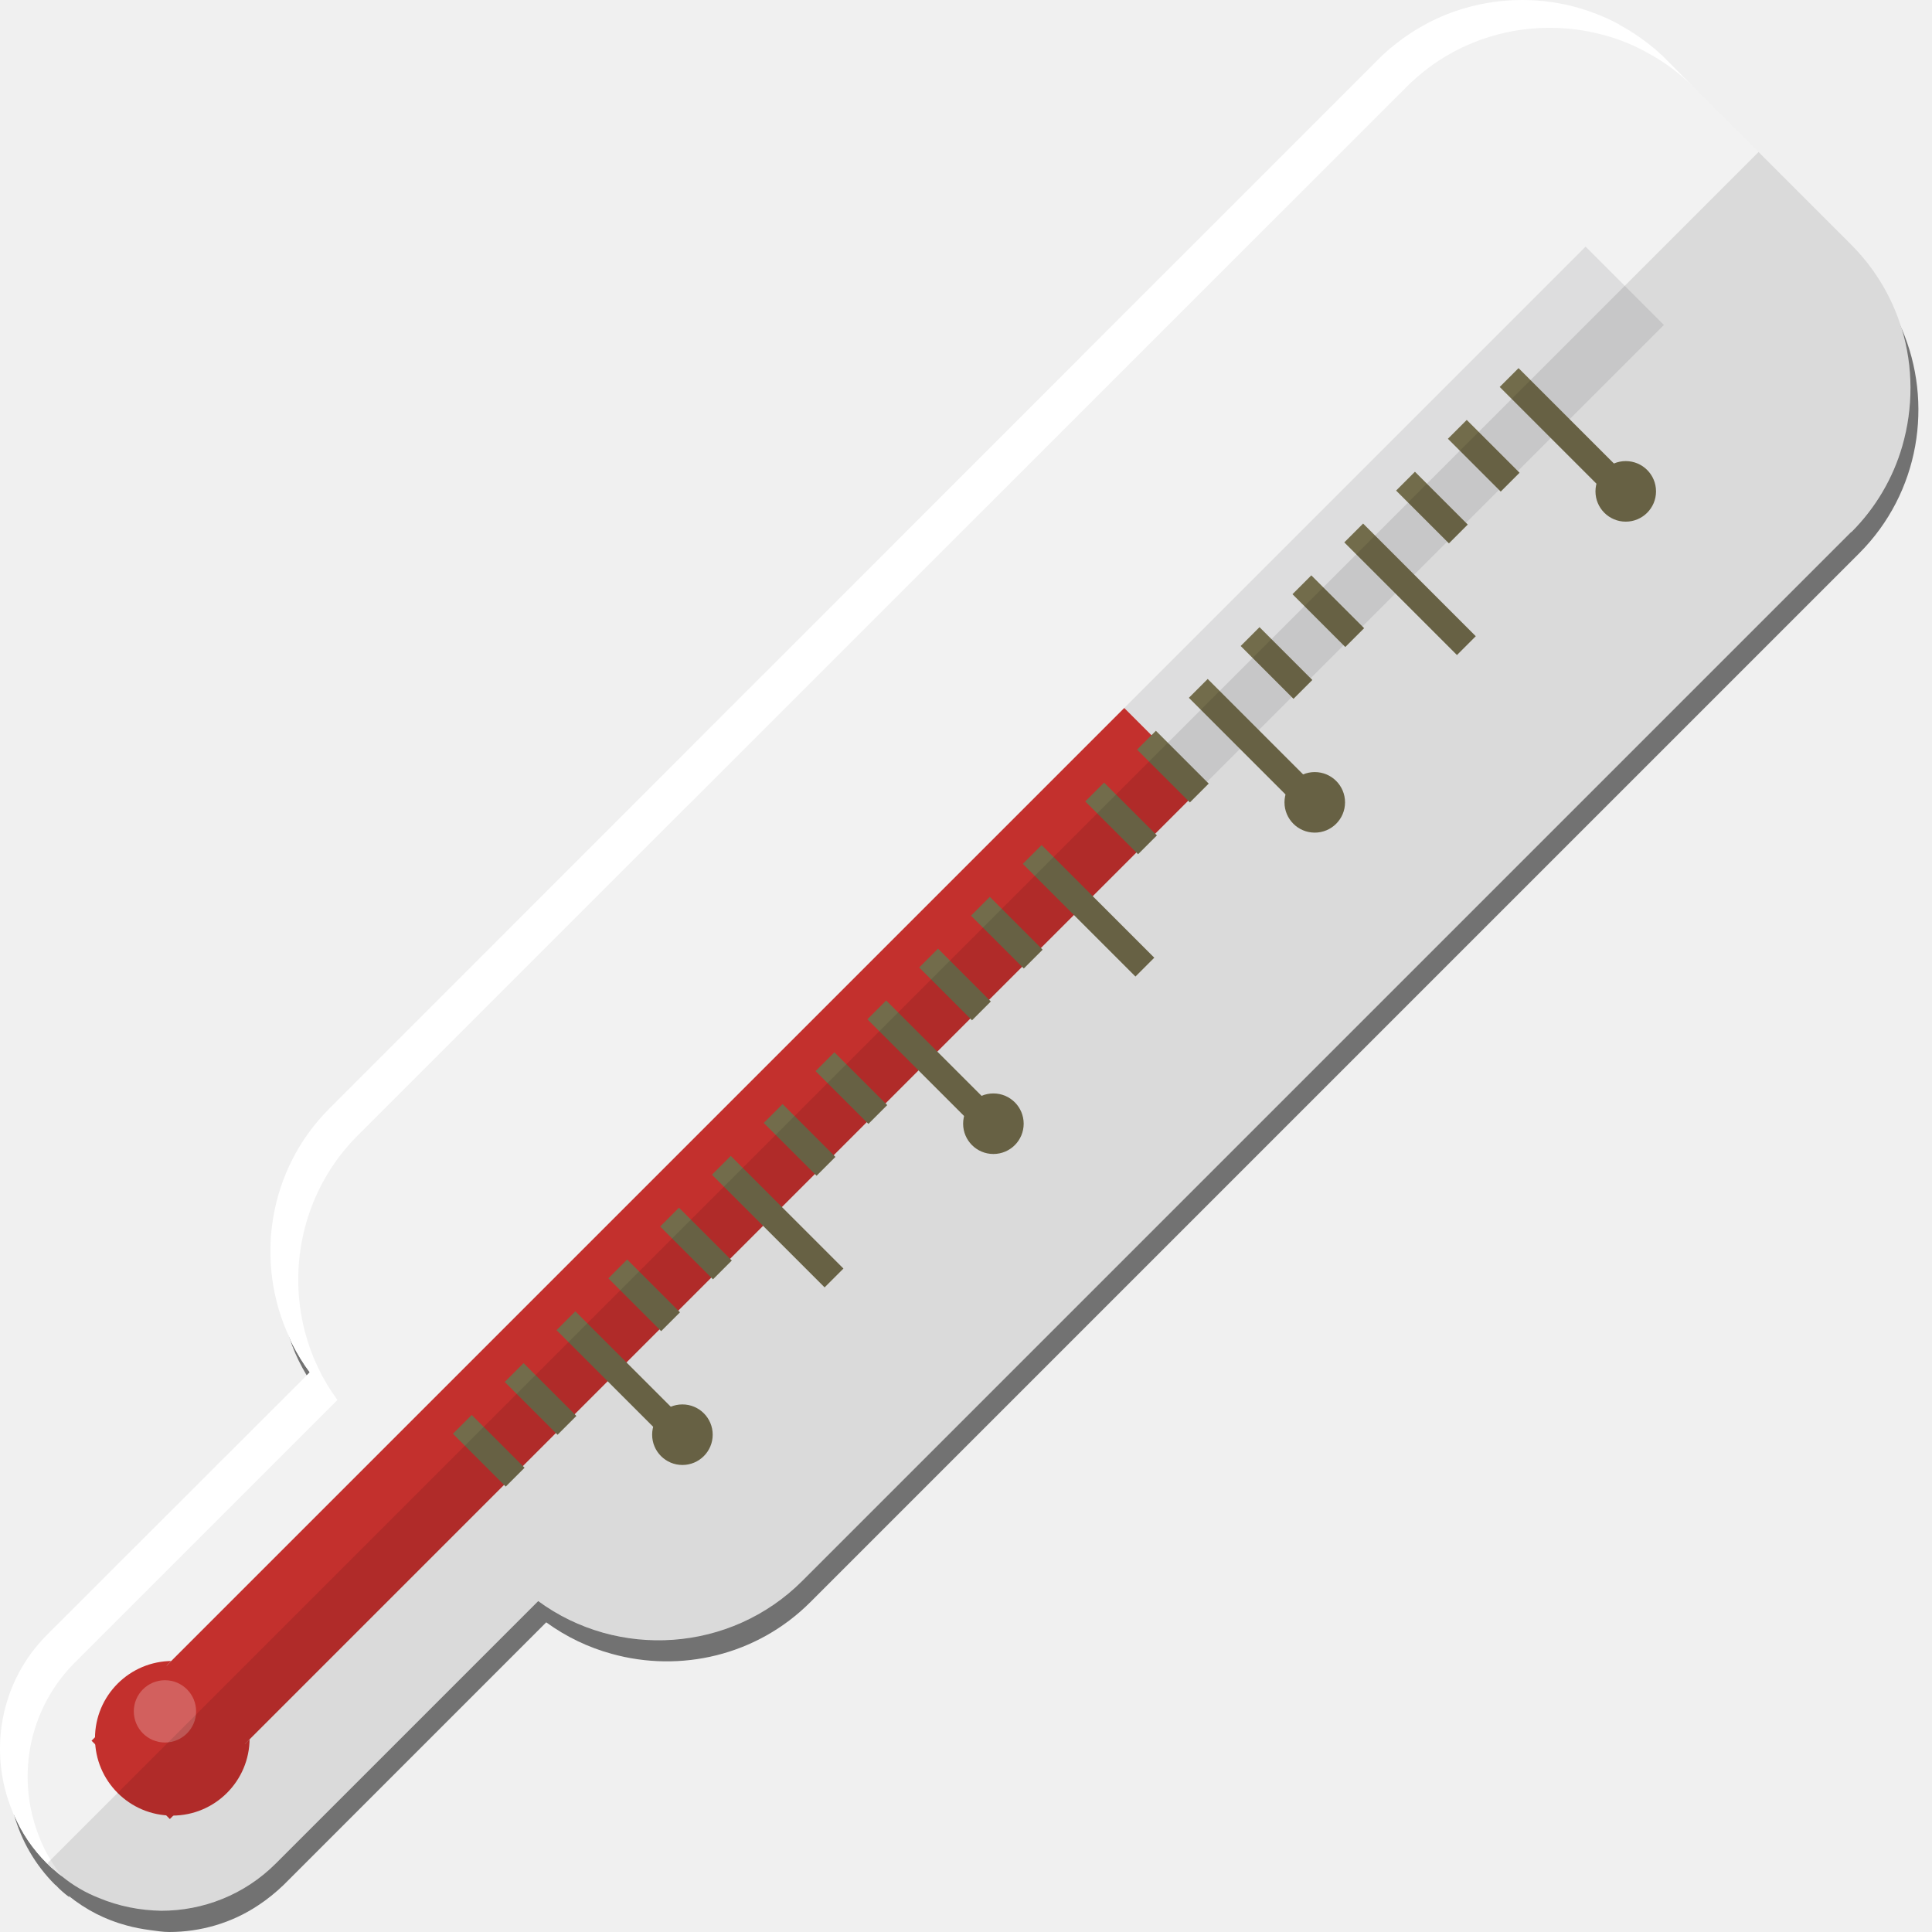
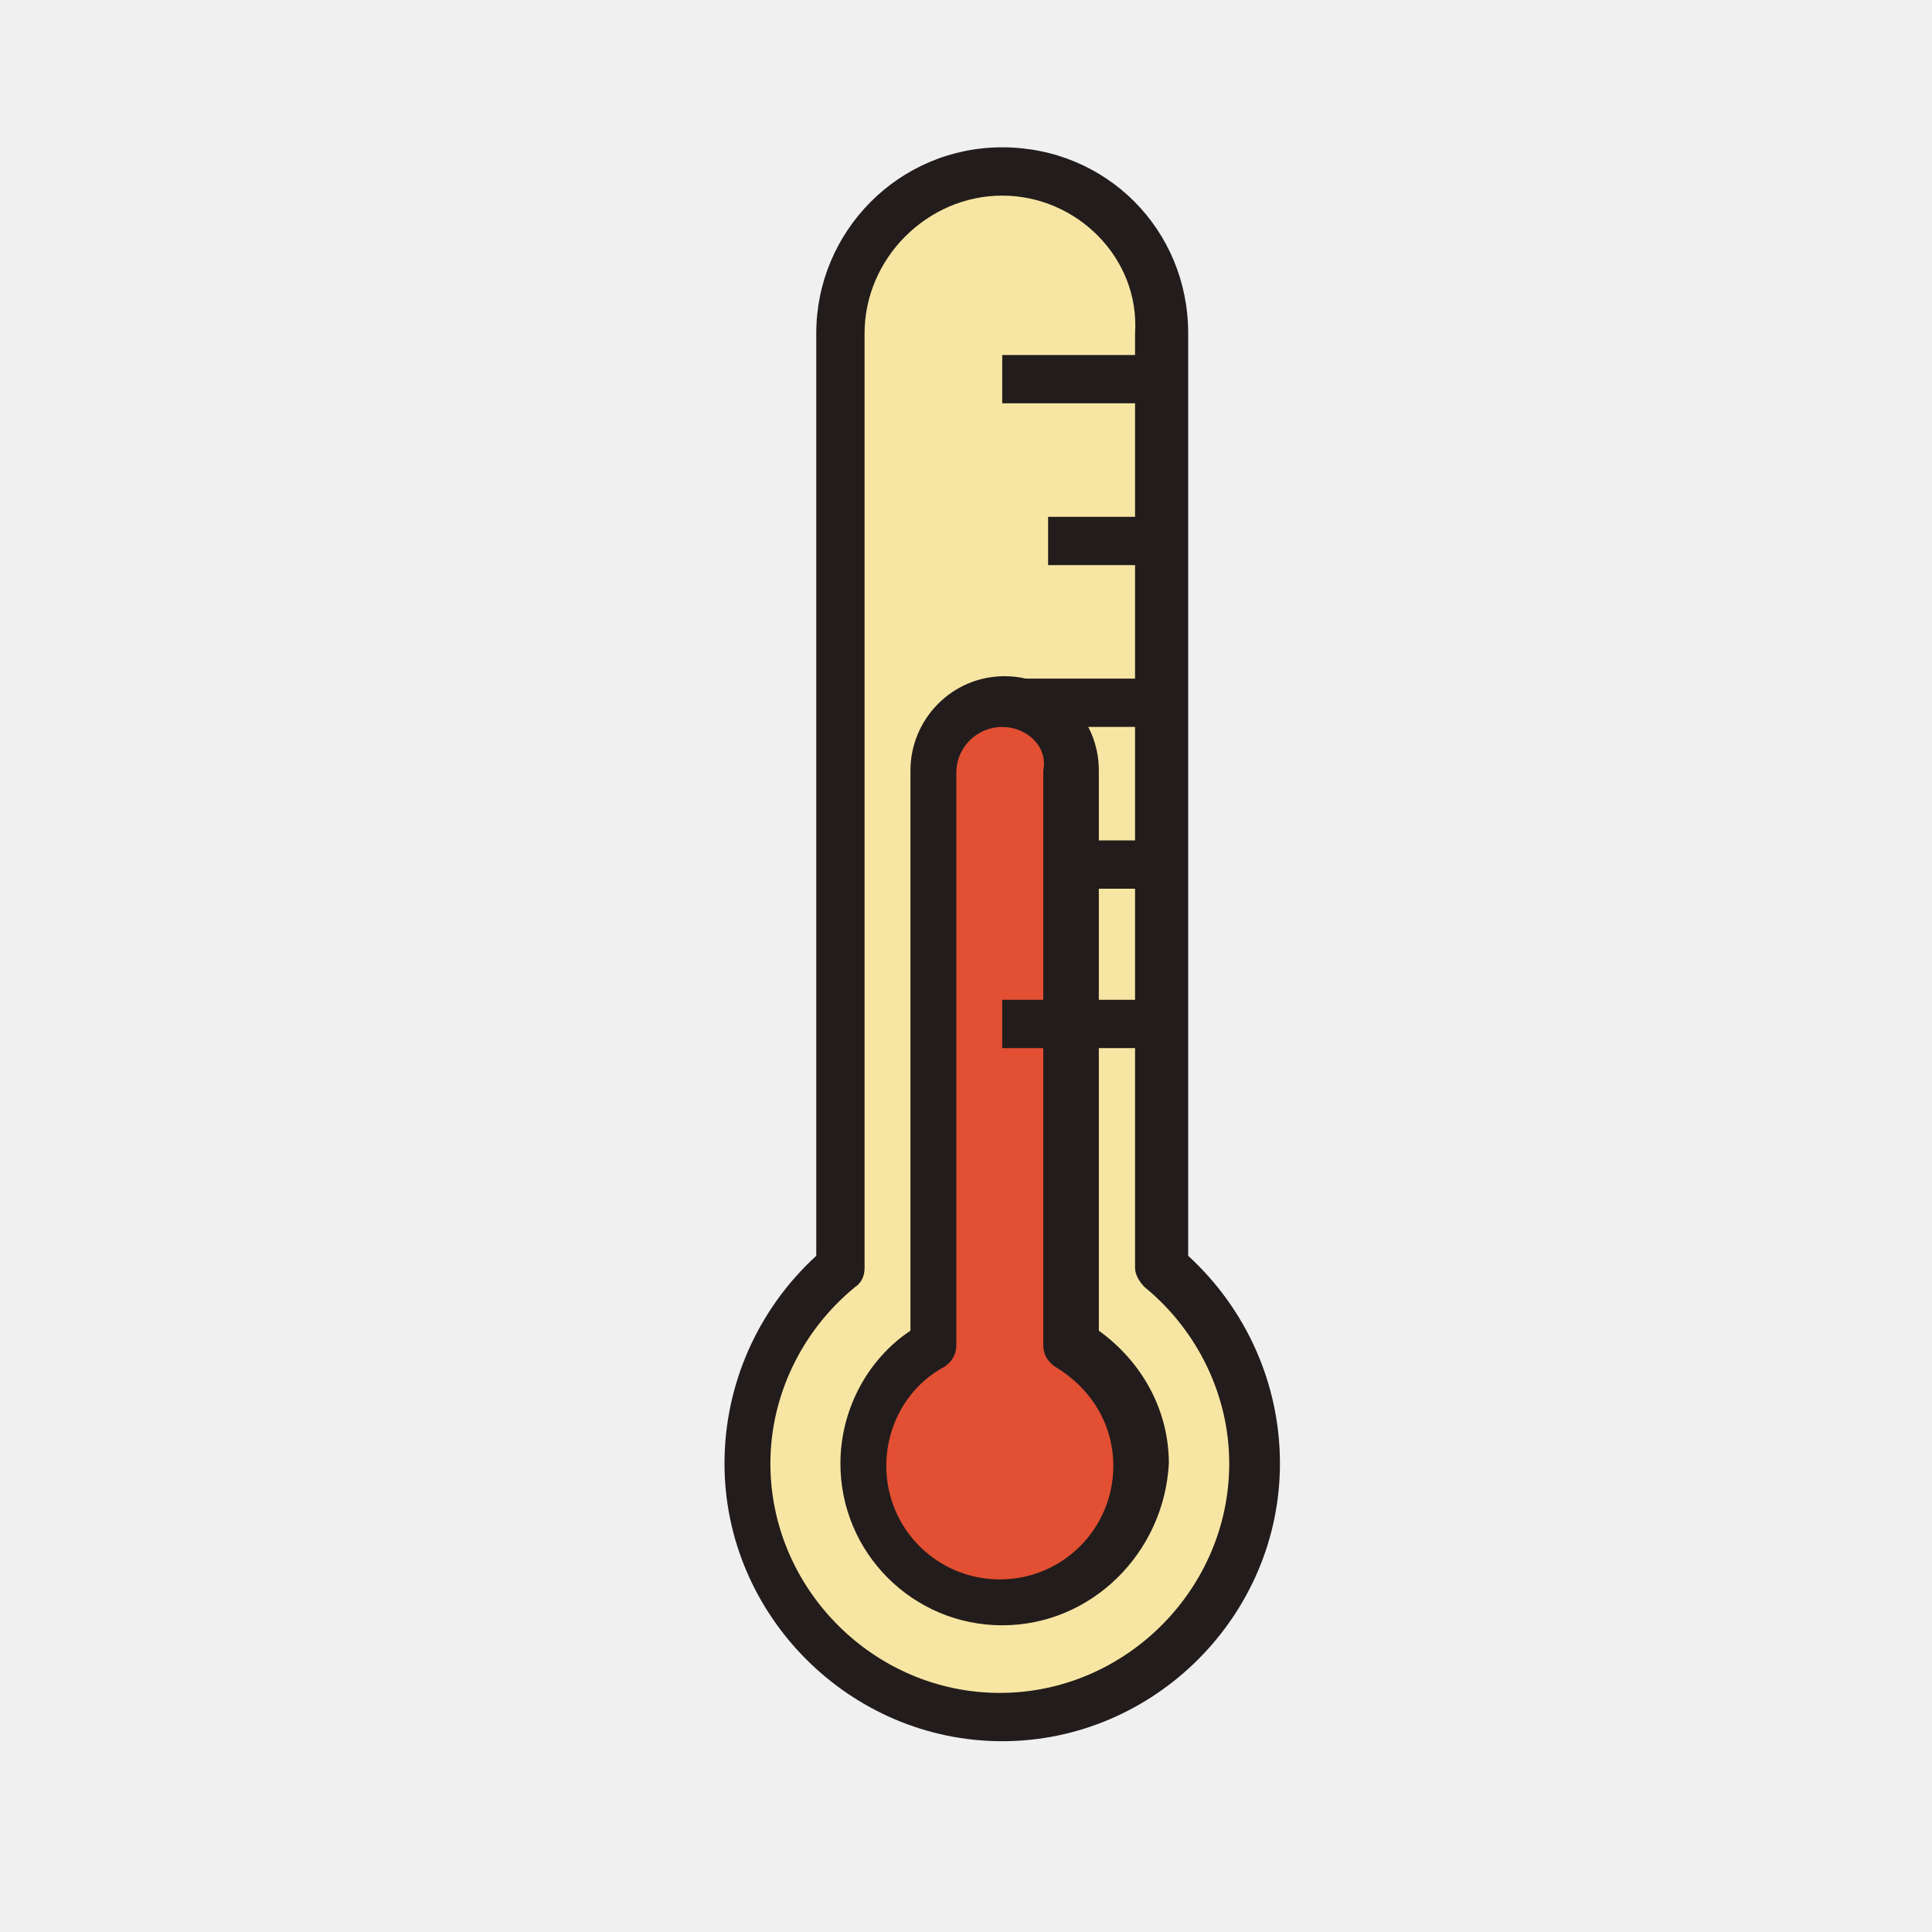
- <svg xmlns="http://www.w3.org/2000/svg" version="1.1" id="_x35_" viewBox="0 0 512 512" xml:space="preserve">
-   <g>
-     <path style="fill:#727272;" d="M492.702,146.631L214.74,424.592c-14.202,14.202-34.48,18.741-52.635,13.689   c-6.15-1.684-12.006-4.465-17.35-8.345l-69.545,69.545c-2.123,2.05-4.393,3.88-6.735,5.417C61.375,509.657,53.103,512,44.83,512   c-1.684,0-3.44-0.293-5.125-0.513c-2.123-0.293-4.172-0.659-6.222-1.244c-5.491-1.464-10.688-4.1-15.3-7.833   c0.073,0.146,0.146,0.293,0.293,0.439c-1.318-0.952-2.563-2.05-3.66-3.221c-0.073-0.073-0.147-0.073-0.22-0.147   c-5.344-5.344-8.931-11.713-10.834-18.448c-0.073-0.219-0.147-0.439-0.147-0.659c-3.88-14.348-0.219-30.307,10.981-41.507   l69.545-69.545c-0.805-1.171-1.391-2.343-2.123-3.514c-0.293-0.439-0.512-0.878-0.732-1.318c-1.538-2.562-2.855-5.198-3.88-7.979   c-0.22-0.659-0.439-1.318-0.659-1.977c-2.855-8.492-3.587-17.643-2.05-26.5c1.903-10.542,6.662-20.644,14.714-28.697L228.43,160.32   L367.447,21.303c15.446-15.446,38.14-19.472,57.32-12.079c0.073,0,0.219,0,0.293,0.073c6.735,2.562,13.031,6.589,18.448,12.006   l20.79,20.791l28.404,28.404c4.905,4.905,8.638,10.542,11.201,16.545c0,0,0,0,0.073,0.073   C512.467,106.807,508.734,130.599,492.702,146.631z" />
-     <g>
-       <path style="fill:#F2F2F2;" d="M504.122,118.227c-2.415,8.346-6.954,16.252-13.47,22.767h-0.073L212.617,418.956    c-19.033,19.033-48.974,20.79-69.984,5.344l-69.545,69.545c-8.345,8.346-19.326,12.518-30.307,12.518    c-5.637-0.073-11.274-1.171-16.545-3.368c-3.514-1.391-6.808-3.294-9.883-5.783c-0.585-0.439-1.098-0.878-1.684-1.391    c-0.732-0.586-1.464-1.244-2.196-1.977c-3.807-3.806-6.735-8.126-8.711-12.811c-0.22-0.293-0.366-0.659-0.439-0.952    c-6.515-15.592-3.441-34.26,9.151-46.851l68.813-68.74l0.805-0.805c-1.757-2.343-3.221-4.758-4.539-7.32    c-0.293-0.586-0.586-1.244-0.806-1.83c-9.37-19.985-5.783-44.509,10.615-60.834L365.324,15.666    c1.318-1.318,2.635-2.489,4.099-3.66c5.637-4.612,11.933-7.833,18.667-9.81c9.956-2.928,20.644-2.928,30.6,0    c3.221,0.952,6.369,2.196,9.371,3.734c0.439,0.219,0.878,0.439,1.244,0.659c2.855,1.537,5.564,3.294,8.052,5.418    c1.464,1.171,2.782,2.342,4.1,3.66l7.32,7.393l17.277,17.204l24.524,24.597h0.073c3.66,3.66,6.735,7.76,9.078,12.152    c1.757,3.221,3.148,6.515,4.173,10.03c0,0,0,0,0.073,0.073C507.05,97.217,507.05,108.124,504.122,118.227z" />
-       <path style="fill:#FFFFFF;" d="M448.779,23.06c-3.587-3.587-7.613-6.588-11.932-8.931c-3.733-2.123-7.687-3.734-11.786-4.832    c-0.073-0.073-0.219-0.073-0.293-0.073c-18.009-4.832-38.067-0.22-52.049,13.835L94.683,301.022    c-13.982,14.055-18.594,34.114-13.836,52.049c1.684,6.369,4.539,12.445,8.565,17.936l-69.545,69.545    c-12.665,12.664-15.739,31.259-9.224,46.851c0.732,1.903,1.683,3.734,2.782,5.49c0.878,1.464,1.83,2.928,2.928,4.319    c-0.585-0.439-1.098-0.878-1.684-1.391c-0.732-0.586-1.464-1.244-2.196-1.977c-3.807-3.806-6.735-8.126-8.711-12.811    c-0.22-0.293-0.366-0.659-0.439-0.952c-6.515-15.592-3.441-34.26,9.151-46.851l68.813-68.74l0.805-0.805    c-1.757-2.343-3.221-4.758-4.539-7.32c-0.293-0.586-0.586-1.244-0.806-1.83c-9.37-19.985-5.783-44.509,10.615-60.834    L365.324,15.666c1.318-1.318,2.635-2.489,4.099-3.66c5.637-4.539,11.933-7.833,18.667-9.81c9.956-2.928,20.644-2.928,30.6,0    c3.221,0.952,6.369,2.196,9.371,3.734c0.512,0.293,1.025,0.512,1.464,0.878c2.782,1.464,5.344,3.221,7.833,5.198    c1.464,1.171,2.782,2.342,4.1,3.66L448.779,23.06z" />
-       <g>
-         <circle style="fill:#C3302D;" cx="45.661" cy="460.664" r="20.486" />
-         <rect x="227.878" y="-2.143" transform="matrix(0.7071 0.7071 -0.7071 0.7071 257.5568 -94.255)" style="fill:#DDDDDE;" width="29.352" height="531.827" />
-         <rect x="156.799" y="141.328" transform="matrix(0.7071 0.7071 -0.7071 0.7071 286.9987 -23.1759)" style="fill:#C3302D;" width="29.352" height="387.044" />
-       </g>
-       <g>
-         <g>
-           <rect x="393.752" y="111.458" transform="matrix(0.7071 0.7071 -0.7071 0.7071 202.8176 -259.6746)" style="fill:#726C4B;" width="42.224" height="7.056" />
-           <rect x="383.308" y="117.257" transform="matrix(0.7071 0.7071 -0.7071 0.7071 200.5754 -242.6608)" style="fill:#726C4B;" width="19.795" height="7.056" />
-           <rect x="369.578" y="130.987" transform="matrix(0.7071 0.7071 -0.7071 0.7071 206.2636 -228.9319)" style="fill:#726C4B;" width="19.795" height="7.056" />
-           <rect x="352.564" y="152.646" transform="matrix(0.7071 0.7071 -0.7071 0.7071 219.8785 -218.4861)" style="fill:#726C4B;" width="42.224" height="7.056" />
-           <rect x="311.375" y="193.835" transform="matrix(0.7071 0.7071 -0.7071 0.7071 236.9399 -177.2978)" style="fill:#726C4B;" width="42.224" height="7.056" />
-           <rect x="342.119" y="158.446" transform="matrix(0.7071 0.7071 -0.7071 0.7071 217.6363 -201.4722)" style="fill:#726C4B;" width="19.795" height="7.056" />
-           <rect x="328.389" y="172.176" transform="matrix(0.7071 0.7071 -0.7071 0.7071 223.3244 -187.7431)" style="fill:#726C4B;" width="19.795" height="7.056" />
-           <rect x="300.93" y="199.635" transform="matrix(0.7071 0.7071 -0.7071 0.7071 234.6957 -160.2834)" style="fill:#726C4B;" width="19.795" height="7.056" />
-           <rect x="287.201" y="213.364" transform="matrix(0.7071 0.7071 -0.7071 0.7071 240.3841 -146.5541)" style="fill:#726C4B;" width="19.795" height="7.056" />
-         </g>
-         <circle style="fill:#726C4B;" cx="430.84" cy="130.219" r="8.024" />
-         <circle style="fill:#726C4B;" cx="348.426" cy="212.632" r="8.024" />
-         <g>
-           <rect x="267.363" y="237.847" transform="matrix(0.7071 0.7071 -0.7071 0.7071 255.1703 -133.2857)" style="fill:#726C4B;" width="42.224" height="7.056" />
-           <rect x="226.175" y="279.036" transform="matrix(0.7071 0.7071 -0.7071 0.7071 272.2318 -92.0971)" style="fill:#726C4B;" width="42.224" height="7.056" />
-           <rect x="256.918" y="243.647" transform="matrix(0.7071 0.7071 -0.7071 0.7071 252.9262 -116.2715)" style="fill:#726C4B;" width="19.795" height="7.056" />
-           <rect x="243.189" y="257.376" transform="matrix(0.7071 0.7071 -0.7071 0.7071 258.6146 -102.542)" style="fill:#726C4B;" width="19.795" height="7.056" />
-           <rect x="215.73" y="284.835" transform="matrix(0.7071 0.7071 -0.7071 0.7071 269.9884 -75.083)" style="fill:#726C4B;" width="19.795" height="7.056" />
-           <rect x="202" y="298.565" transform="matrix(0.7071 0.7071 -0.7071 0.7071 275.6741 -61.3537)" style="fill:#726C4B;" width="19.795" height="7.056" />
-           <rect x="184.986" y="320.224" transform="matrix(0.7071 0.7071 -0.7071 0.7071 289.2927 -50.9084)" style="fill:#726C4B;" width="42.224" height="7.056" />
-           <rect x="143.797" y="361.413" transform="matrix(0.7071 0.7071 -0.7071 0.7071 306.3523 -9.7202)" style="fill:#726C4B;" width="42.224" height="7.056" />
-           <rect x="174.541" y="326.024" transform="matrix(0.7071 0.7071 -0.7071 0.7071 287.0506 -33.894)" style="fill:#726C4B;" width="19.795" height="7.056" />
-           <rect x="160.812" y="339.753" transform="matrix(0.7071 0.7071 -0.7071 0.7071 292.7349 -20.1653)" style="fill:#726C4B;" width="19.795" height="7.056" />
-           <rect x="133.353" y="367.212" transform="matrix(0.7071 0.7071 -0.7071 0.7071 304.1114 7.2948)" style="fill:#726C4B;" width="19.795" height="7.056" />
-           <rect x="119.623" y="380.942" transform="matrix(0.7071 0.7071 -0.7071 0.7071 309.7971 21.0237)" style="fill:#726C4B;" width="19.795" height="7.056" />
-         </g>
-         <circle style="fill:#726C4B;" cx="263.262" cy="297.796" r="8.024" />
-         <circle style="fill:#726C4B;" cx="180.848" cy="380.21" r="8.024" />
-       </g>
-       <circle style="fill:#D2605E;" cx="43.715" cy="453.53" r="8.255" />
-       <path style="opacity:0.1;fill:#050101;" d="M490.611,140.973L212.604,418.98c-18.991,18.991-48.931,20.738-69.945,5.293    l-69.564,69.565c-8.337,8.337-19.32,12.505-30.32,12.505c-10.983-0.017-21.966-4.185-30.286-12.505L466.033,40.292l24.578,24.578    C511.539,85.798,511.539,120.044,490.611,140.973z" />
-     </g>
-   </g>
+ <svg xmlns="http://www.w3.org/2000/svg" width="800px" height="800px" viewBox="0 0 1024 1024" class="icon" version="1.1">
+   <path d="M616.96 672V176.64a85.76 85.76 0 0 0-171.52 0v495.36c-29.44 24.32-48.64 61.44-48.64 103.68 0 74.24 60.16 134.4 134.4 134.4S665.6 849.92 665.6 775.68c0-42.24-19.2-79.36-48.64-103.68z" fill="#F7E6A3" />
+   <path d="M531.2 922.88c-80.64 0-147.2-66.56-147.2-147.2 0-42.24 17.92-81.92 48.64-110.08V176.64c0-53.76 43.52-98.56 98.56-98.56s98.56 43.52 98.56 98.56V665.6c30.72 28.16 48.64 67.84 48.64 110.08 0 80.64-66.56 147.2-147.2 147.2z m0-819.2c-39.68 0-72.96 33.28-72.96 72.96v495.36c0 3.84-1.28 7.68-5.12 10.24-28.16 23.04-44.8 57.6-44.8 93.44 0 66.56 55.04 121.6 121.6 121.6s121.6-55.04 121.6-121.6c0-35.84-16.64-70.4-44.8-93.44-2.56-2.56-5.12-6.4-5.12-10.24V176.64c2.56-39.68-30.72-72.96-70.4-72.96z" fill="#231C1C" />
+   <path d="M568.32 711.68V408.32c0-20.48-16.64-37.12-37.12-37.12-20.48 0-37.12 16.64-37.12 37.12v303.36c-21.76 12.8-37.12 35.84-37.12 64 0 40.96 33.28 72.96 72.96 72.96 40.96 0 72.96-33.28 72.96-72.96 1.28-26.88-12.8-51.2-34.56-64z" fill="#E24F32" />
+   <path d="M531.2 861.44c-47.36 0-85.76-38.4-85.76-85.76 0-28.16 14.08-55.04 37.12-70.4V408.32c0-26.88 21.76-49.92 49.92-49.92 26.88 0 49.92 21.76 49.92 49.92v296.96c23.04 16.64 37.12 42.24 37.12 70.4-2.56 47.36-40.96 85.76-88.32 85.76z m0-476.16c-12.8 0-24.32 10.24-24.32 24.32v303.36c0 5.12-2.56 8.96-6.4 11.52-19.2 10.24-30.72 30.72-30.72 52.48 0 33.28 26.88 60.16 60.16 60.16s60.16-26.88 60.16-60.16c0-21.76-11.52-40.96-30.72-52.48-3.84-2.56-6.4-6.4-6.4-11.52V408.32c2.56-12.8-8.96-23.04-21.76-23.04zM531.2 188.16h85.76v25.6h-85.76z" fill="#231C1C" />
+   <path d="M531.2 359.68h85.76v25.6h-85.76zM555.52 273.92h61.44v25.6h-61.44z" fill="#231C1C" />
+   <path d="M555.52 445.44h61.44v25.6h-61.44z" fill="#231C1C" />
+   <path d="M531.2 529.92h85.76v25.6h-85.76z" fill="#231C1C" />
</svg>
